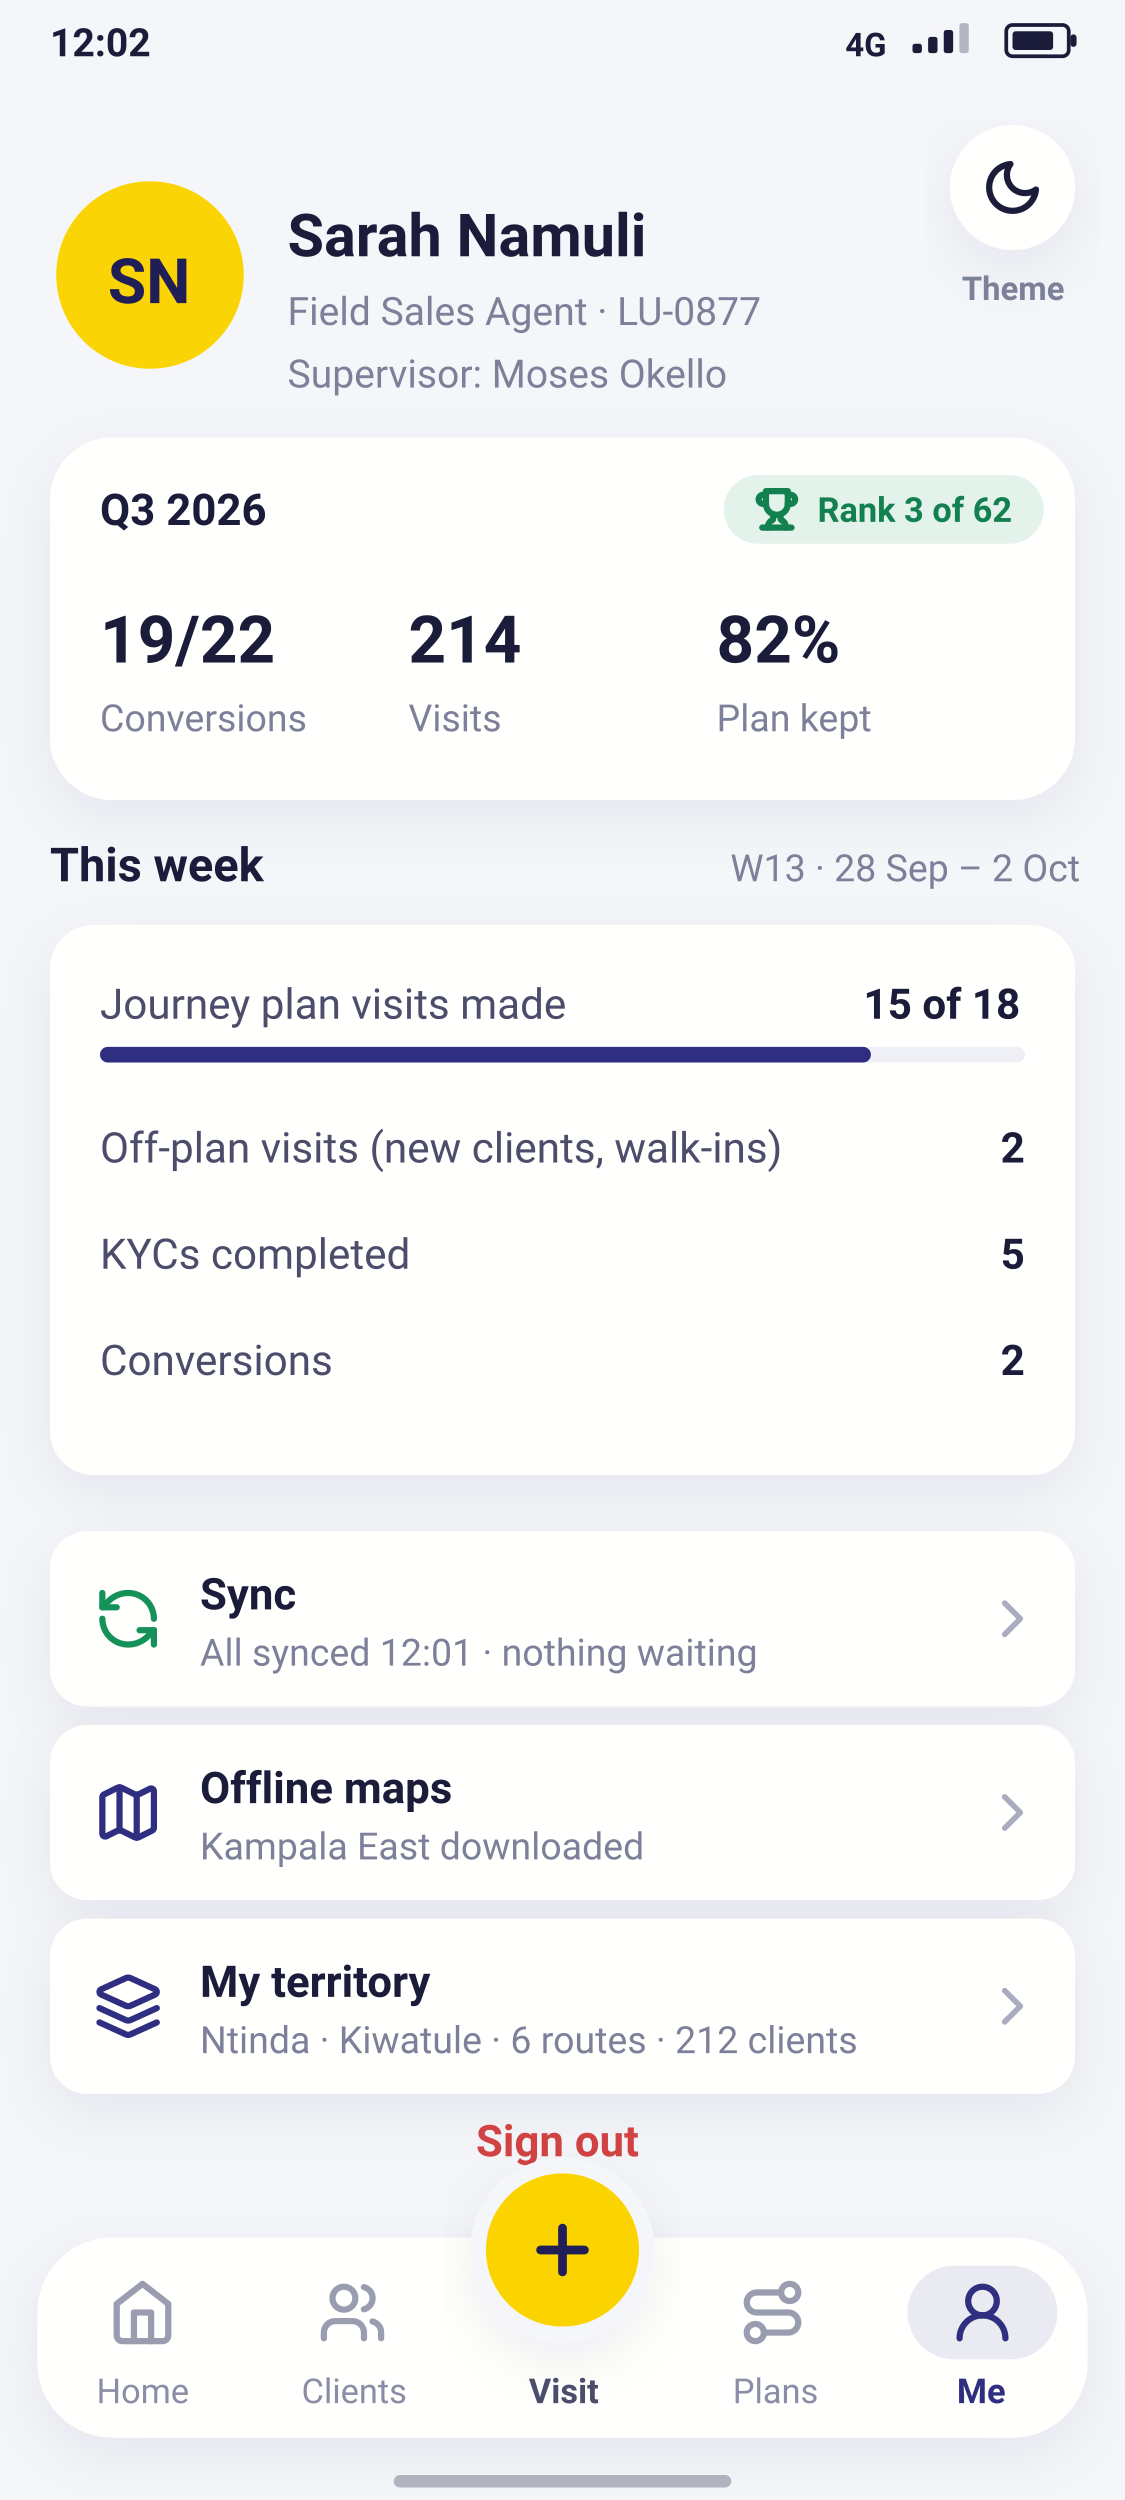
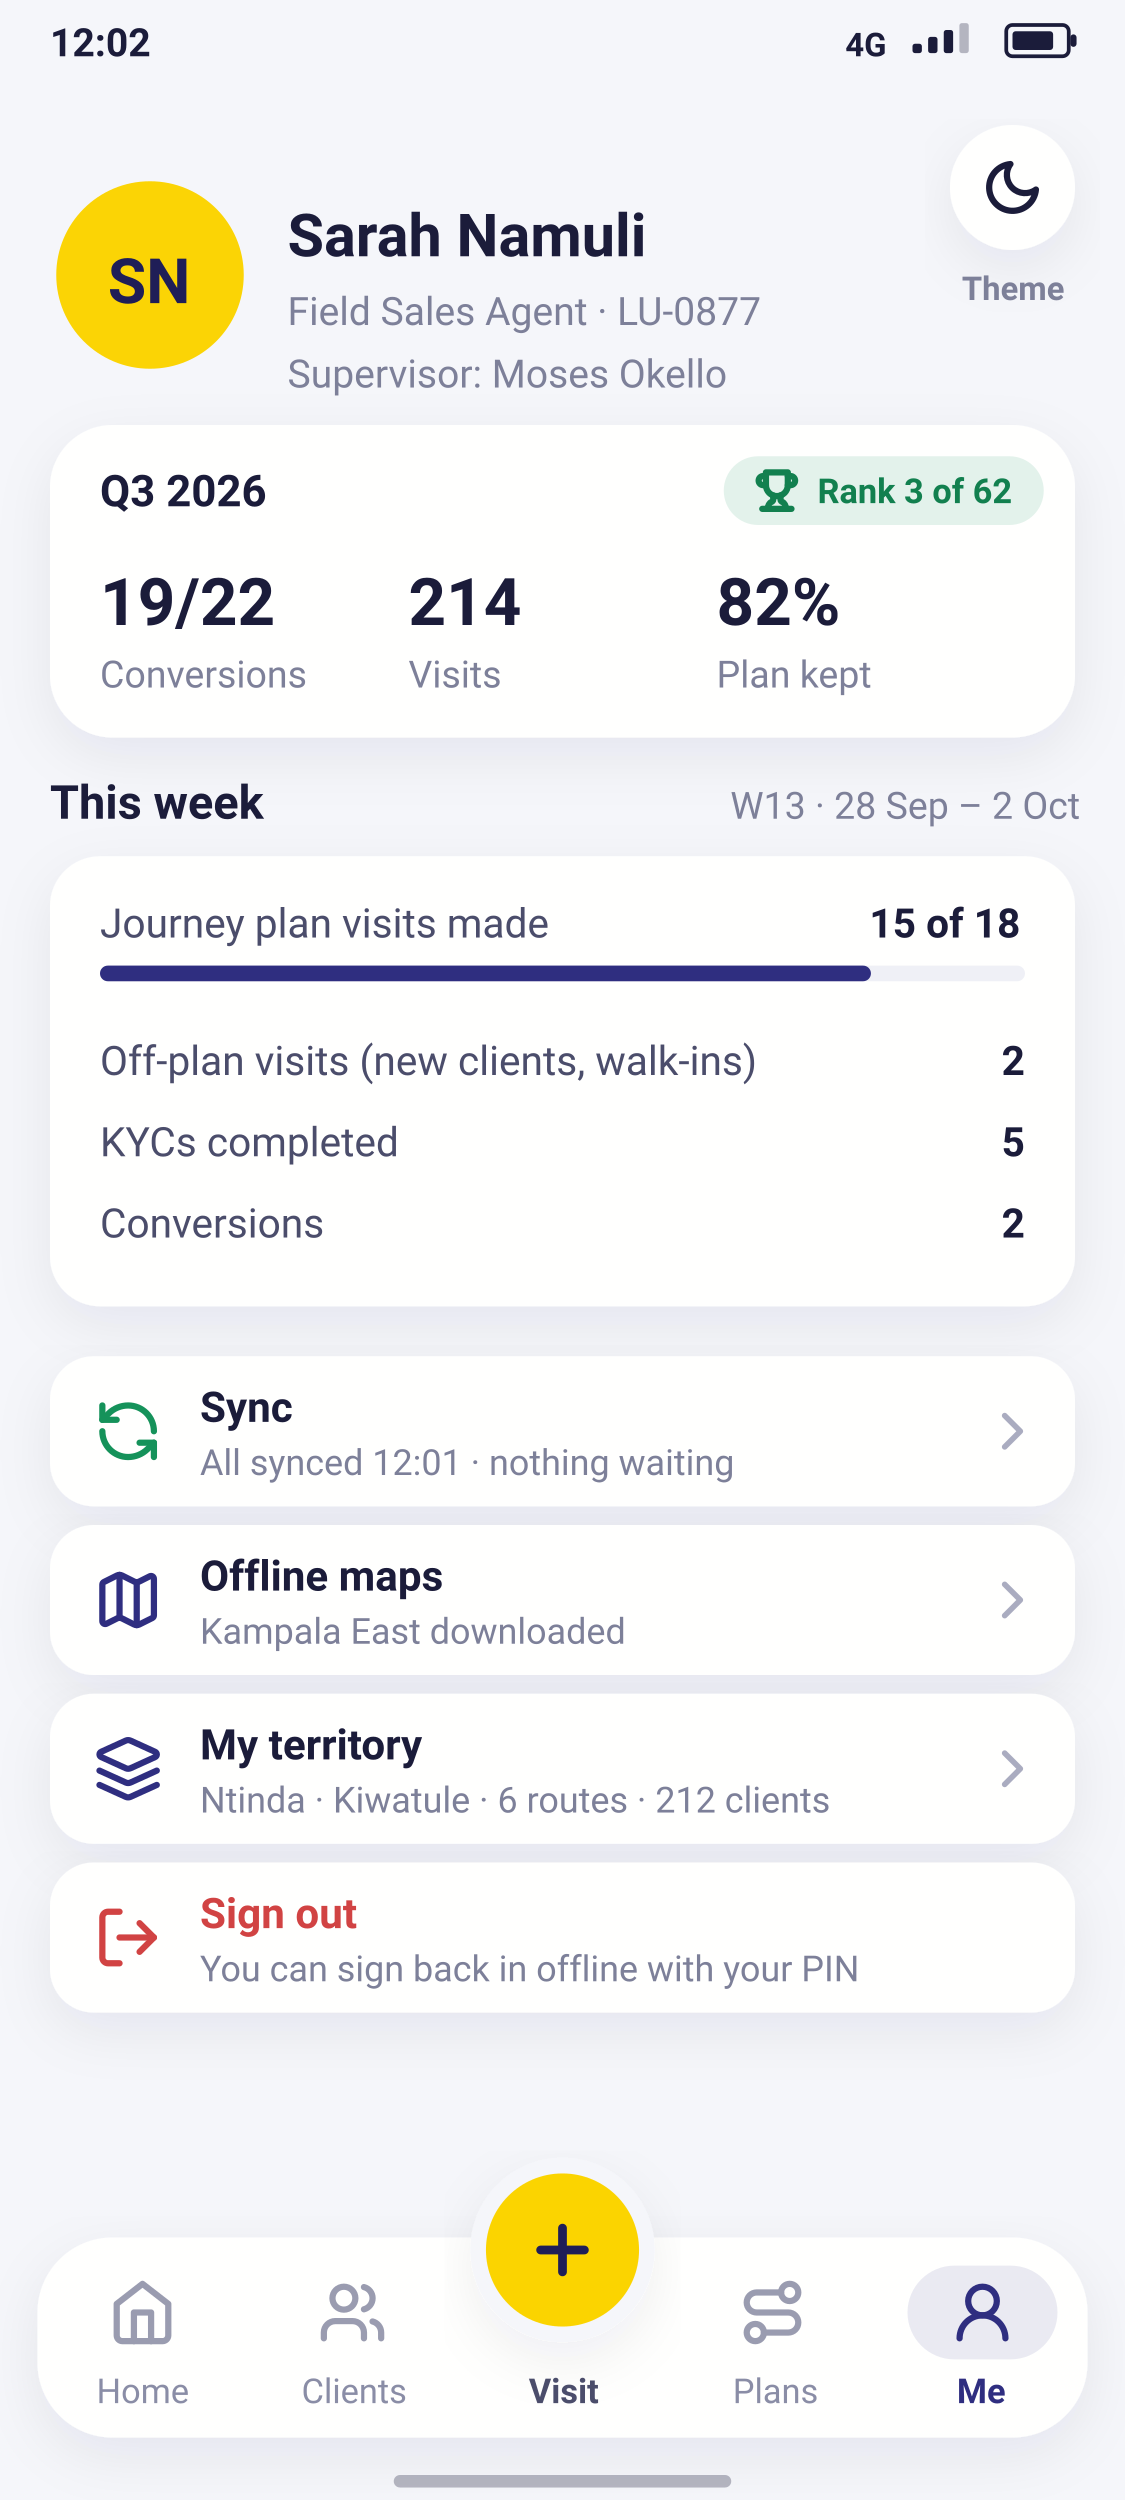
<svg xmlns="http://www.w3.org/2000/svg" width="360" height="800" viewBox="0 0 360 800">
  <defs>
    <filter id="soft" x="-20%" y="-20%" width="140%" height="170%">
      <feDropShadow dx="0" dy="6" stdDeviation="9" flood-color="#1B1C3A" flood-opacity="0.07" />
    </filter>
  </defs>
  <rect id="screen-background" x="0.0" y="0.0" width="360.0" height="800.0" fill="#F5F6FA" />
  <g id="status-bar">
    <text id="12-02" x="16.0" y="18.0" font-family="Segoe UI, Roboto, Helvetica Neue, Arial, sans-serif" font-size="12.5" font-weight="600" fill="#1B1C3A">12:02</text>
    <rect id="battery" x="322.0" y="8.0" width="20.0" height="10.0" rx="2" fill="none" stroke="#1B1C3A" stroke-width="1.2" />
    <rect x="324.0" y="10.0" width="13.0" height="6.0" rx="1" fill="#1B1C3A" />
    <rect x="342.5" y="11.0" width="2.0" height="4.0" rx="1" fill="#1B1C3A" />
    <rect id="signal-bar" x="292.0" y="14.0" width="3.0" height="3.0" rx="0.8" fill="#1B1C3A" fill-opacity="1" />
    <rect id="signal-bar-2" x="297.0" y="11.8" width="3.0" height="5.2" rx="0.8" fill="#1B1C3A" fill-opacity="1" />
    <rect id="signal-bar-3" x="302.0" y="9.6" width="3.0" height="7.4" rx="0.8" fill="#1B1C3A" fill-opacity="1" />
    <rect id="signal-bar-4" x="307.0" y="7.4" width="3.0" height="9.6" rx="0.8" fill="#1B1C3A" fill-opacity="0.3" />
    <text id="network" x="270.5" y="18.0" font-family="Segoe UI, Roboto, Helvetica Neue, Arial, sans-serif" font-size="10.5" font-weight="700" fill="#1B1C3A">4G</text>
  </g>
  <g id="header">
    <circle cx="48.0" cy="88.0" r="30.0" fill="#FBD405" />
    <text id="SN" x="34.5" y="97.0" font-family="Segoe UI, Roboto, Helvetica Neue, Arial, sans-serif" font-size="20" font-weight="700" fill="#1F1E57">SN</text>
    <text id="Sarah-Namuli" x="92.0" y="82.0" font-family="Segoe UI, Roboto, Helvetica Neue, Arial, sans-serif" font-size="19" font-weight="700" fill="#1B1C3A">Sarah Namuli</text>
    <text id="Field-Sales-Agent-LU-0877" x="92.0" y="104.0" font-family="Segoe UI, Roboto, Helvetica Neue, Arial, sans-serif" font-size="12.5" font-weight="400" fill="#7D8099">Field Sales Agent · LU-0877</text>
    <text id="Supervisor-Moses-Okello" x="92.0" y="124.0" font-family="Segoe UI, Roboto, Helvetica Neue, Arial, sans-serif" font-size="12.5" font-weight="400" fill="#7D8099">Supervisor: Moses Okello</text>
  </g>
  <g id="theme-switch">
    <circle cx="324.0" cy="60.0" r="20.0" fill="#FFFFFE" filter="url(#soft)" />
    <g id="icon-moon" transform="translate(314.0 50.0) scale(0.8333)">
      <path d="M21 12.79A9 9 0 1 1 11.21 3 7 7 0 0 0 21 12.79z" fill="none" stroke="#1B1C3A" stroke-width="2.40" stroke-linecap="round" stroke-linejoin="round" />
    </g>
    <text id="Theme" x="307.8" y="96.0" font-family="Segoe UI, Roboto, Helvetica Neue, Arial, sans-serif" font-size="10.5" font-weight="600" fill="#7D8099">Theme</text>
  </g>
  <g id="quarter">
-     <rect x="16.0" y="140.0" width="328.0" height="116.0" rx="20" fill="#FFFFFE" filter="url(#soft)" />
-     <text id="Q3-2026" x="32.0" y="168.0" font-family="Segoe UI, Roboto, Helvetica Neue, Arial, sans-serif" font-size="14" font-weight="700" fill="#1B1C3A">Q3 2026</text>
+     <rect x="16.0" y="136.0" width="328.0" height="100.0" rx="20" fill="#FFFFFE" filter="url(#soft)" />
+     <text id="Q3-2026" x="32.0" y="162.0" font-family="Segoe UI, Roboto, Helvetica Neue, Arial, sans-serif" font-size="14" font-weight="700" fill="#1B1C3A">Q3 2026</text>
    <g id="chip-Rank-3-of-62">
-       <rect x="231.6" y="152.0" width="102.4" height="22.0" rx="11.0" fill="#E3F2EB" />
-       <g id="icon-trophy" transform="translate(241.6 156.0) scale(0.5833)">
+       <rect x="231.6" y="146.0" width="102.4" height="22.0" rx="11.0" fill="#E3F2EB" />
+       <g id="icon-trophy" transform="translate(241.6 150.0) scale(0.5833)">
        <path d="M6 9H4.5a2.5 2.5 0 0 1 0-5H6" fill="none" stroke="#12804F" stroke-width="3.43" stroke-linecap="round" stroke-linejoin="round" />
        <path d="M18 9h1.5a2.5 2.5 0 0 0 0-5H18" fill="none" stroke="#12804F" stroke-width="3.43" stroke-linecap="round" stroke-linejoin="round" />
        <path d="M4 22h16" fill="none" stroke="#12804F" stroke-width="3.43" stroke-linecap="round" stroke-linejoin="round" />
        <path d="M10 14.66V17c0 .55-.47.98-.97 1.21C7.85 18.75 7 20.24 7 22" fill="none" stroke="#12804F" stroke-width="3.43" stroke-linecap="round" stroke-linejoin="round" />
        <path d="M14 14.66V17c0 .55.47.98.97 1.21C16.15 18.75 17 20.24 17 22" fill="none" stroke="#12804F" stroke-width="3.43" stroke-linecap="round" stroke-linejoin="round" />
        <path d="M18 2H6v7a6 6 0 0 0 12 0V2z" fill="none" stroke="#12804F" stroke-width="3.43" stroke-linecap="round" stroke-linejoin="round" />
      </g>
-       <text id="Rank-3-of-62" x="261.6" y="167.0" font-family="Segoe UI, Roboto, Helvetica Neue, Arial, sans-serif" font-size="11" font-weight="600" fill="#12804F">Rank 3 of 62</text>
+       <text id="Rank-3-of-62" x="261.6" y="161.0" font-family="Segoe UI, Roboto, Helvetica Neue, Arial, sans-serif" font-size="11" font-weight="600" fill="#12804F">Rank 3 of 62</text>
    </g>
-     <text id="19-22" x="32.0" y="212.0" font-family="Segoe UI, Roboto, Helvetica Neue, Arial, sans-serif" font-size="21" font-weight="700" fill="#1B1C3A">19/22</text>
-     <text id="Conversions" x="32.0" y="234.0" font-family="Segoe UI, Roboto, Helvetica Neue, Arial, sans-serif" font-size="12" font-weight="400" fill="#7D8099">Conversions</text>
-     <text id="214" x="130.7" y="212.0" font-family="Segoe UI, Roboto, Helvetica Neue, Arial, sans-serif" font-size="21" font-weight="700" fill="#1B1C3A">214</text>
-     <text id="Visits" x="130.7" y="234.0" font-family="Segoe UI, Roboto, Helvetica Neue, Arial, sans-serif" font-size="12" font-weight="400" fill="#7D8099">Visits</text>
-     <text id="82" x="229.3" y="212.0" font-family="Segoe UI, Roboto, Helvetica Neue, Arial, sans-serif" font-size="21" font-weight="700" fill="#1B1C3A">82%</text>
-     <text id="Plan-kept" x="229.3" y="234.0" font-family="Segoe UI, Roboto, Helvetica Neue, Arial, sans-serif" font-size="12" font-weight="400" fill="#7D8099">Plan kept</text>
+     <text id="19-22" x="32.0" y="200.0" font-family="Segoe UI, Roboto, Helvetica Neue, Arial, sans-serif" font-size="21" font-weight="700" fill="#1B1C3A">19/22</text>
+     <text id="Conversions" x="32.0" y="220.0" font-family="Segoe UI, Roboto, Helvetica Neue, Arial, sans-serif" font-size="12" font-weight="400" fill="#7D8099">Conversions</text>
+     <text id="214" x="130.7" y="200.0" font-family="Segoe UI, Roboto, Helvetica Neue, Arial, sans-serif" font-size="21" font-weight="700" fill="#1B1C3A">214</text>
+     <text id="Visits" x="130.7" y="220.0" font-family="Segoe UI, Roboto, Helvetica Neue, Arial, sans-serif" font-size="12" font-weight="400" fill="#7D8099">Visits</text>
+     <text id="82" x="229.3" y="200.0" font-family="Segoe UI, Roboto, Helvetica Neue, Arial, sans-serif" font-size="21" font-weight="700" fill="#1B1C3A">82%</text>
+     <text id="Plan-kept" x="229.3" y="220.0" font-family="Segoe UI, Roboto, Helvetica Neue, Arial, sans-serif" font-size="12" font-weight="400" fill="#7D8099">Plan kept</text>
  </g>
-   <text id="This-week" x="16.0" y="282.0" font-family="Segoe UI, Roboto, Helvetica Neue, Arial, sans-serif" font-size="15" font-weight="700" fill="#1B1C3A">This week</text>
-   <text id="W13-28-Sep-2-Oct" x="233.7" y="282.0" font-family="Segoe UI, Roboto, Helvetica Neue, Arial, sans-serif" font-size="12" font-weight="400" fill="#7D8099">W13 · 28 Sep – 2 Oct</text>
-   <rect x="16.0" y="296.0" width="328.0" height="176.0" rx="14" fill="#FFFFFE" filter="url(#soft)" />
-   <text id="Journey-plan-visits-made" x="32.0" y="326.0" font-family="Segoe UI, Roboto, Helvetica Neue, Arial, sans-serif" font-size="13.5" font-weight="400" fill="#4B4D6B">Journey plan visits made</text>
-   <text id="15-of-18" x="276.3" y="326.0" font-family="Segoe UI, Roboto, Helvetica Neue, Arial, sans-serif" font-size="13.5" font-weight="700" fill="#1B1C3A">15 of 18</text>
+   <text id="This-week" x="16.0" y="262.0" font-family="Segoe UI, Roboto, Helvetica Neue, Arial, sans-serif" font-size="15" font-weight="700" fill="#1B1C3A">This week</text>
+   <text id="W13-28-Sep-2-Oct" x="233.7" y="262.0" font-family="Segoe UI, Roboto, Helvetica Neue, Arial, sans-serif" font-size="12" font-weight="400" fill="#7D8099">W13 · 28 Sep – 2 Oct</text>
+   <rect x="16.0" y="274.0" width="328.0" height="144.0" rx="16" fill="#FFFFFE" filter="url(#soft)" />
+   <text id="Journey-plan-visits-made" x="32.0" y="300.0" font-family="Segoe UI, Roboto, Helvetica Neue, Arial, sans-serif" font-size="13" font-weight="400" fill="#4B4D6B">Journey plan visits made</text>
+   <text id="15-of-18" x="278.2" y="300.0" font-family="Segoe UI, Roboto, Helvetica Neue, Arial, sans-serif" font-size="13" font-weight="700" fill="#1B1C3A">15 of 18</text>
  <g id="progress">
-     <rect x="32.0" y="335.0" width="296.0" height="5.0" rx="2.5" fill="#EFF0F6" />
-     <rect x="32.0" y="335.0" width="246.7" height="5.0" rx="2.5" fill="#2F2E80" />
+     <rect x="32.0" y="309.0" width="296.0" height="5.0" rx="2.5" fill="#EFF0F6" />
+     <rect x="32.0" y="309.0" width="246.7" height="5.0" rx="2.5" fill="#2F2E80" />
  </g>
-   <text id="Off-plan-visits-new-clients" x="32.0" y="372.0" font-family="Segoe UI, Roboto, Helvetica Neue, Arial, sans-serif" font-size="13.5" font-weight="400" fill="#4B4D6B">Off-plan visits (new clients, walk-ins)</text>
-   <text id="2" x="320.2" y="372.0" font-family="Segoe UI, Roboto, Helvetica Neue, Arial, sans-serif" font-size="13.5" font-weight="700" fill="#1B1C3A">2</text>
-   <text id="KYCs-completed" x="32.0" y="406.0" font-family="Segoe UI, Roboto, Helvetica Neue, Arial, sans-serif" font-size="13.5" font-weight="400" fill="#4B4D6B">KYCs completed</text>
-   <text id="5" x="320.2" y="406.0" font-family="Segoe UI, Roboto, Helvetica Neue, Arial, sans-serif" font-size="13.5" font-weight="700" fill="#1B1C3A">5</text>
-   <text id="Conversions-2" x="32.0" y="440.0" font-family="Segoe UI, Roboto, Helvetica Neue, Arial, sans-serif" font-size="13.5" font-weight="400" fill="#4B4D6B">Conversions</text>
-   <text id="2-2" x="320.2" y="440.0" font-family="Segoe UI, Roboto, Helvetica Neue, Arial, sans-serif" font-size="13.5" font-weight="700" fill="#1B1C3A">2</text>
+   <text id="Off-plan-visits-new-clients" x="32.0" y="344.0" font-family="Segoe UI, Roboto, Helvetica Neue, Arial, sans-serif" font-size="13" font-weight="400" fill="#4B4D6B">Off-plan visits (new clients, walk-ins)</text>
+   <text id="2" x="320.5" y="344.0" font-family="Segoe UI, Roboto, Helvetica Neue, Arial, sans-serif" font-size="13" font-weight="700" fill="#1B1C3A">2</text>
+   <text id="KYCs-completed" x="32.0" y="370.0" font-family="Segoe UI, Roboto, Helvetica Neue, Arial, sans-serif" font-size="13" font-weight="400" fill="#4B4D6B">KYCs completed</text>
+   <text id="5" x="320.5" y="370.0" font-family="Segoe UI, Roboto, Helvetica Neue, Arial, sans-serif" font-size="13" font-weight="700" fill="#1B1C3A">5</text>
+   <text id="Conversions-2" x="32.0" y="396.0" font-family="Segoe UI, Roboto, Helvetica Neue, Arial, sans-serif" font-size="13" font-weight="400" fill="#4B4D6B">Conversions</text>
+   <text id="2-2" x="320.5" y="396.0" font-family="Segoe UI, Roboto, Helvetica Neue, Arial, sans-serif" font-size="13" font-weight="700" fill="#1B1C3A">2</text>
  <g id="row-Sync">
-     <rect x="16.0" y="490.0" width="328.0" height="56.0" rx="12" fill="#FFFFFE" filter="url(#soft)" />
-     <g id="icon-refresh" transform="translate(30.0 507.0) scale(0.9167)">
+     <rect x="16.0" y="434.0" width="328.0" height="48.0" rx="14" fill="#FFFFFE" filter="url(#soft)" />
+     <g id="icon-refresh" transform="translate(30.0 447.0) scale(0.9167)">
      <path d="M21 12a9 9 0 0 0-9-9 9.75 9.75 0 0 0-6.74 2.74L3 8" fill="none" stroke="#15925A" stroke-width="2.18" stroke-linecap="round" stroke-linejoin="round" />
      <path d="M3 3v5h5" fill="none" stroke="#15925A" stroke-width="2.18" stroke-linecap="round" stroke-linejoin="round" />
      <path d="M3 12a9 9 0 0 0 9 9 9.75 9.75 0 0 0 6.74-2.74L21 16" fill="none" stroke="#15925A" stroke-width="2.18" stroke-linecap="round" stroke-linejoin="round" />
      <path d="M16 16h5v5" fill="none" stroke="#15925A" stroke-width="2.18" stroke-linecap="round" stroke-linejoin="round" />
    </g>
-     <text id="Sync" x="64.0" y="515.0" font-family="Segoe UI, Roboto, Helvetica Neue, Arial, sans-serif" font-size="14" font-weight="600" fill="#1B1C3A">Sync</text>
-     <text id="All-synced-12-01-nothing-w" x="64.0" y="533.0" font-family="Segoe UI, Roboto, Helvetica Neue, Arial, sans-serif" font-size="12" font-weight="400" fill="#7D8099">All synced 12:01 · nothing waiting</text>
-     <g id="icon-chevright" transform="translate(314.0 508.0) scale(0.8333)">
+     <text id="Sync" x="64.0" y="455.0" font-family="Segoe UI, Roboto, Helvetica Neue, Arial, sans-serif" font-size="13.5" font-weight="600" fill="#1B1C3A">Sync</text>
+     <text id="All-synced-12-01-nothing-w" x="64.0" y="472.0" font-family="Segoe UI, Roboto, Helvetica Neue, Arial, sans-serif" font-size="11.5" font-weight="400" fill="#7D8099">All synced 12:01 · nothing waiting</text>
+     <g id="icon-chevright" transform="translate(314.0 448.0) scale(0.8333)">
      <path d="M9 18l6-6-6-6" fill="none" stroke="#AAACC0" stroke-width="2.16" stroke-linecap="round" stroke-linejoin="round" />
    </g>
  </g>
  <g id="row-Offline-maps">
-     <rect x="16.0" y="552.0" width="328.0" height="56.0" rx="12" fill="#FFFFFE" filter="url(#soft)" />
-     <g id="icon-map" transform="translate(30.0 569.0) scale(0.9167)">
+     <rect x="16.0" y="488.0" width="328.0" height="48.0" rx="14" fill="#FFFFFE" filter="url(#soft)" />
+     <g id="icon-map" transform="translate(30.0 501.0) scale(0.9167)">
      <path d="M14.1 5.55a2 2 0 0 0 1.8 0l3.65-1.83A1 1 0 0 1 21 4.62v12.76a1 1 0 0 1-.55.9l-4.55 2.27a2 2 0 0 1-1.8 0l-4.2-2.1a2 2 0 0 0-1.8 0l-3.65 1.83A1 1 0 0 1 3 19.38V6.62a1 1 0 0 1 .55-.9l4.55-2.27a2 2 0 0 1 1.8 0z" fill="none" stroke="#2F2E80" stroke-width="2.18" stroke-linecap="round" stroke-linejoin="round" />
      <path d="M15 5.76v15" fill="none" stroke="#2F2E80" stroke-width="2.18" stroke-linecap="round" stroke-linejoin="round" />
      <path d="M9 3.24v15" fill="none" stroke="#2F2E80" stroke-width="2.18" stroke-linecap="round" stroke-linejoin="round" />
    </g>
-     <text id="Offline-maps" x="64.0" y="577.0" font-family="Segoe UI, Roboto, Helvetica Neue, Arial, sans-serif" font-size="14" font-weight="600" fill="#1B1C3A">Offline maps</text>
-     <text id="Kampala-East-downloaded" x="64.0" y="595.0" font-family="Segoe UI, Roboto, Helvetica Neue, Arial, sans-serif" font-size="12" font-weight="400" fill="#7D8099">Kampala East downloaded</text>
-     <g id="icon-chevright-2" transform="translate(314.0 570.0) scale(0.8333)">
+     <text id="Offline-maps" x="64.0" y="509.0" font-family="Segoe UI, Roboto, Helvetica Neue, Arial, sans-serif" font-size="13.5" font-weight="600" fill="#1B1C3A">Offline maps</text>
+     <text id="Kampala-East-downloaded" x="64.0" y="526.0" font-family="Segoe UI, Roboto, Helvetica Neue, Arial, sans-serif" font-size="11.5" font-weight="400" fill="#7D8099">Kampala East downloaded</text>
+     <g id="icon-chevright-2" transform="translate(314.0 502.0) scale(0.8333)">
      <path d="M9 18l6-6-6-6" fill="none" stroke="#AAACC0" stroke-width="2.16" stroke-linecap="round" stroke-linejoin="round" />
    </g>
  </g>
  <g id="row-My-territory">
-     <rect x="16.0" y="614.0" width="328.0" height="56.0" rx="12" fill="#FFFFFE" filter="url(#soft)" />
-     <g id="icon-layers" transform="translate(30.0 631.0) scale(0.9167)">
+     <rect x="16.0" y="542.0" width="328.0" height="48.0" rx="14" fill="#FFFFFE" filter="url(#soft)" />
+     <g id="icon-layers" transform="translate(30.0 555.0) scale(0.9167)">
      <path d="M12.83 2.18a2 2 0 0 0-1.66 0L2.6 6.08a1 1 0 0 0 0 1.83l8.58 3.91a2 2 0 0 0 1.66 0l8.58-3.9a1 1 0 0 0 0-1.83z" fill="none" stroke="#2F2E80" stroke-width="2.18" stroke-linecap="round" stroke-linejoin="round" />
      <path d="M22 17.65l-9.17 4.16a2 2 0 0 1-1.66 0L2 17.65" fill="none" stroke="#2F2E80" stroke-width="2.18" stroke-linecap="round" stroke-linejoin="round" />
      <path d="M22 12.65l-9.17 4.16a2 2 0 0 1-1.66 0L2 12.65" fill="none" stroke="#2F2E80" stroke-width="2.18" stroke-linecap="round" stroke-linejoin="round" />
    </g>
-     <text id="My-territory" x="64.0" y="639.0" font-family="Segoe UI, Roboto, Helvetica Neue, Arial, sans-serif" font-size="14" font-weight="600" fill="#1B1C3A">My territory</text>
-     <text id="Ntinda-Kiwatule-6-routes" x="64.0" y="657.0" font-family="Segoe UI, Roboto, Helvetica Neue, Arial, sans-serif" font-size="12" font-weight="400" fill="#7D8099">Ntinda · Kiwatule · 6 routes · 212 clients</text>
-     <g id="icon-chevright-3" transform="translate(314.0 632.0) scale(0.8333)">
+     <text id="My-territory" x="64.0" y="563.0" font-family="Segoe UI, Roboto, Helvetica Neue, Arial, sans-serif" font-size="13.5" font-weight="600" fill="#1B1C3A">My territory</text>
+     <text id="Ntinda-Kiwatule-6-routes" x="64.0" y="580.0" font-family="Segoe UI, Roboto, Helvetica Neue, Arial, sans-serif" font-size="11.5" font-weight="400" fill="#7D8099">Ntinda · Kiwatule · 6 routes · 212 clients</text>
+     <g id="icon-chevright-3" transform="translate(314.0 556.0) scale(0.8333)">
      <path d="M9 18l6-6-6-6" fill="none" stroke="#AAACC0" stroke-width="2.16" stroke-linecap="round" stroke-linejoin="round" />
    </g>
  </g>
-   <g id="sign-out">
-     <text id="Sign-out" x="152.3" y="690.0" font-family="Segoe UI, Roboto, Helvetica Neue, Arial, sans-serif" font-size="14" font-weight="700" fill="#D14343">Sign out</text>
+   <g id="row-Sign-out">
+     <rect x="16.0" y="596.0" width="328.0" height="48.0" rx="14" fill="#FFFFFE" filter="url(#soft)" />
+     <g id="icon-logout" transform="translate(30.0 609.0) scale(0.9167)">
+       <path d="M9 21H5a2 2 0 0 1-2-2V5a2 2 0 0 1 2-2h4" fill="none" stroke="#D14343" stroke-width="2.18" stroke-linecap="round" stroke-linejoin="round" />
+       <path d="M16 17l5-5-5-5" fill="none" stroke="#D14343" stroke-width="2.18" stroke-linecap="round" stroke-linejoin="round" />
+       <path d="M21 12H9" fill="none" stroke="#D14343" stroke-width="2.18" stroke-linecap="round" stroke-linejoin="round" />
+     </g>
+     <text id="Sign-out" x="64.0" y="617.0" font-family="Segoe UI, Roboto, Helvetica Neue, Arial, sans-serif" font-size="13.5" font-weight="600" fill="#D14343">Sign out</text>
+     <text id="You-can-sign-back-in-offline" x="64.0" y="634.0" font-family="Segoe UI, Roboto, Helvetica Neue, Arial, sans-serif" font-size="11.5" font-weight="400" fill="#7D8099">You can sign back in offline with your PIN</text>
  </g>
  <g id="bottom-navigation">
    <rect id="nav-bg" x="12.0" y="716.0" width="336.0" height="64.0" rx="24" fill="#FFFFFE" filter="url(#soft)" />
    <g id="tab-Home">
      <g id="icon-home" transform="translate(34.6 729.0) scale(0.9167)">
        <path d="M3 9l9-7 9 7v11a2 2 0 0 1-2 2H5a2 2 0 0 1-2-2z" fill="none" stroke="#9A9CB0" stroke-width="2.18" stroke-linecap="round" stroke-linejoin="round" />
        <path d="M9 22V12h6v10" fill="none" stroke="#9A9CB0" stroke-width="2.18" stroke-linecap="round" stroke-linejoin="round" />
      </g>
      <text id="Home" x="30.9" y="769.0" font-family="Segoe UI, Roboto, Helvetica Neue, Arial, sans-serif" font-size="11" font-weight="400" fill="#8A8DA6">Home</text>
    </g>
    <g id="tab-Clients">
      <g id="icon-users" transform="translate(101.8 729.0) scale(0.9167)">
        <path d="M16 21v-2a4 4 0 0 0-4-4H6a4 4 0 0 0-4 4v2" fill="none" stroke="#9A9CB0" stroke-width="2.18" stroke-linecap="round" stroke-linejoin="round" />
        <path d="M9 3a4 4 0 1 0 0 8 4 4 0 1 0 0-8z" fill="none" stroke="#9A9CB0" stroke-width="2.18" stroke-linecap="round" stroke-linejoin="round" />
        <path d="M22 21v-2a4 4 0 0 0-3-3.87" fill="none" stroke="#9A9CB0" stroke-width="2.18" stroke-linecap="round" stroke-linejoin="round" />
        <path d="M16 3.13a4 4 0 0 1 0 7.75" fill="none" stroke="#9A9CB0" stroke-width="2.18" stroke-linecap="round" stroke-linejoin="round" />
      </g>
      <text id="Clients" x="96.5" y="769.0" font-family="Segoe UI, Roboto, Helvetica Neue, Arial, sans-serif" font-size="11" font-weight="400" fill="#8A8DA6">Clients</text>
    </g>
    <g id="tab-Visit">
      <circle id="visit-button" cx="180.0" cy="720.0" r="27.0" fill="#FBD405" filter="url(#soft)" stroke="#F5F6FA" stroke-width="5" />
      <g id="icon-plus" transform="translate(168.0 708.0) scale(1)">
        <path d="M12 5v14" fill="none" stroke="#1F1E57" stroke-width="2.80" stroke-linecap="round" stroke-linejoin="round" />
        <path d="M5 12h14" fill="none" stroke="#1F1E57" stroke-width="2.80" stroke-linecap="round" stroke-linejoin="round" />
      </g>
      <text id="Visit" x="169.2" y="769.0" font-family="Segoe UI, Roboto, Helvetica Neue, Arial, sans-serif" font-size="11" font-weight="600" fill="#4B4D6B">Visit</text>
    </g>
    <g id="tab-Plans">
      <g id="icon-route" transform="translate(236.2 729.0) scale(0.9167)">
        <path d="M6 16a3 3 0 1 0 0 6 3 3 0 1 0 0-6z" fill="none" stroke="#9A9CB0" stroke-width="2.18" stroke-linecap="round" stroke-linejoin="round" />
        <path d="M9 19h8.5a3.5 3.5 0 0 0 0-7h-11a3.5 3.5 0 0 1 0-7H15" fill="none" stroke="#9A9CB0" stroke-width="2.18" stroke-linecap="round" stroke-linejoin="round" />
        <path d="M18 2a3 3 0 1 0 0 6 3 3 0 1 0 0-6z" fill="none" stroke="#9A9CB0" stroke-width="2.18" stroke-linecap="round" stroke-linejoin="round" />
      </g>
      <text id="Plans" x="234.5" y="769.0" font-family="Segoe UI, Roboto, Helvetica Neue, Arial, sans-serif" font-size="11" font-weight="400" fill="#8A8DA6">Plans</text>
    </g>
    <g id="tab-Me">
      <rect id="indicator" x="290.4" y="725.0" width="48.0" height="30.0" rx="15" fill="#EAEAF2" />
      <g id="icon-user" transform="translate(303.4 729.0) scale(0.9167)">
        <path d="M12 3a5 5 0 1 0 0 10 5 5 0 1 0 0-10z" fill="none" stroke="#2F2E80" stroke-width="2.18" stroke-linecap="round" stroke-linejoin="round" />
        <path d="M20 21a8 8 0 0 0-16 0" fill="none" stroke="#2F2E80" stroke-width="2.18" stroke-linecap="round" stroke-linejoin="round" />
      </g>
      <text id="Me" x="306.2" y="769.0" font-family="Segoe UI, Roboto, Helvetica Neue, Arial, sans-serif" font-size="11" font-weight="700" fill="#2F2E80">Me</text>
    </g>
  </g>
  <rect id="gesture-bar" x="126.0" y="792.0" width="108.0" height="4.0" rx="2" fill="#1B1C3A" fill-opacity="0.3" />
</svg>
